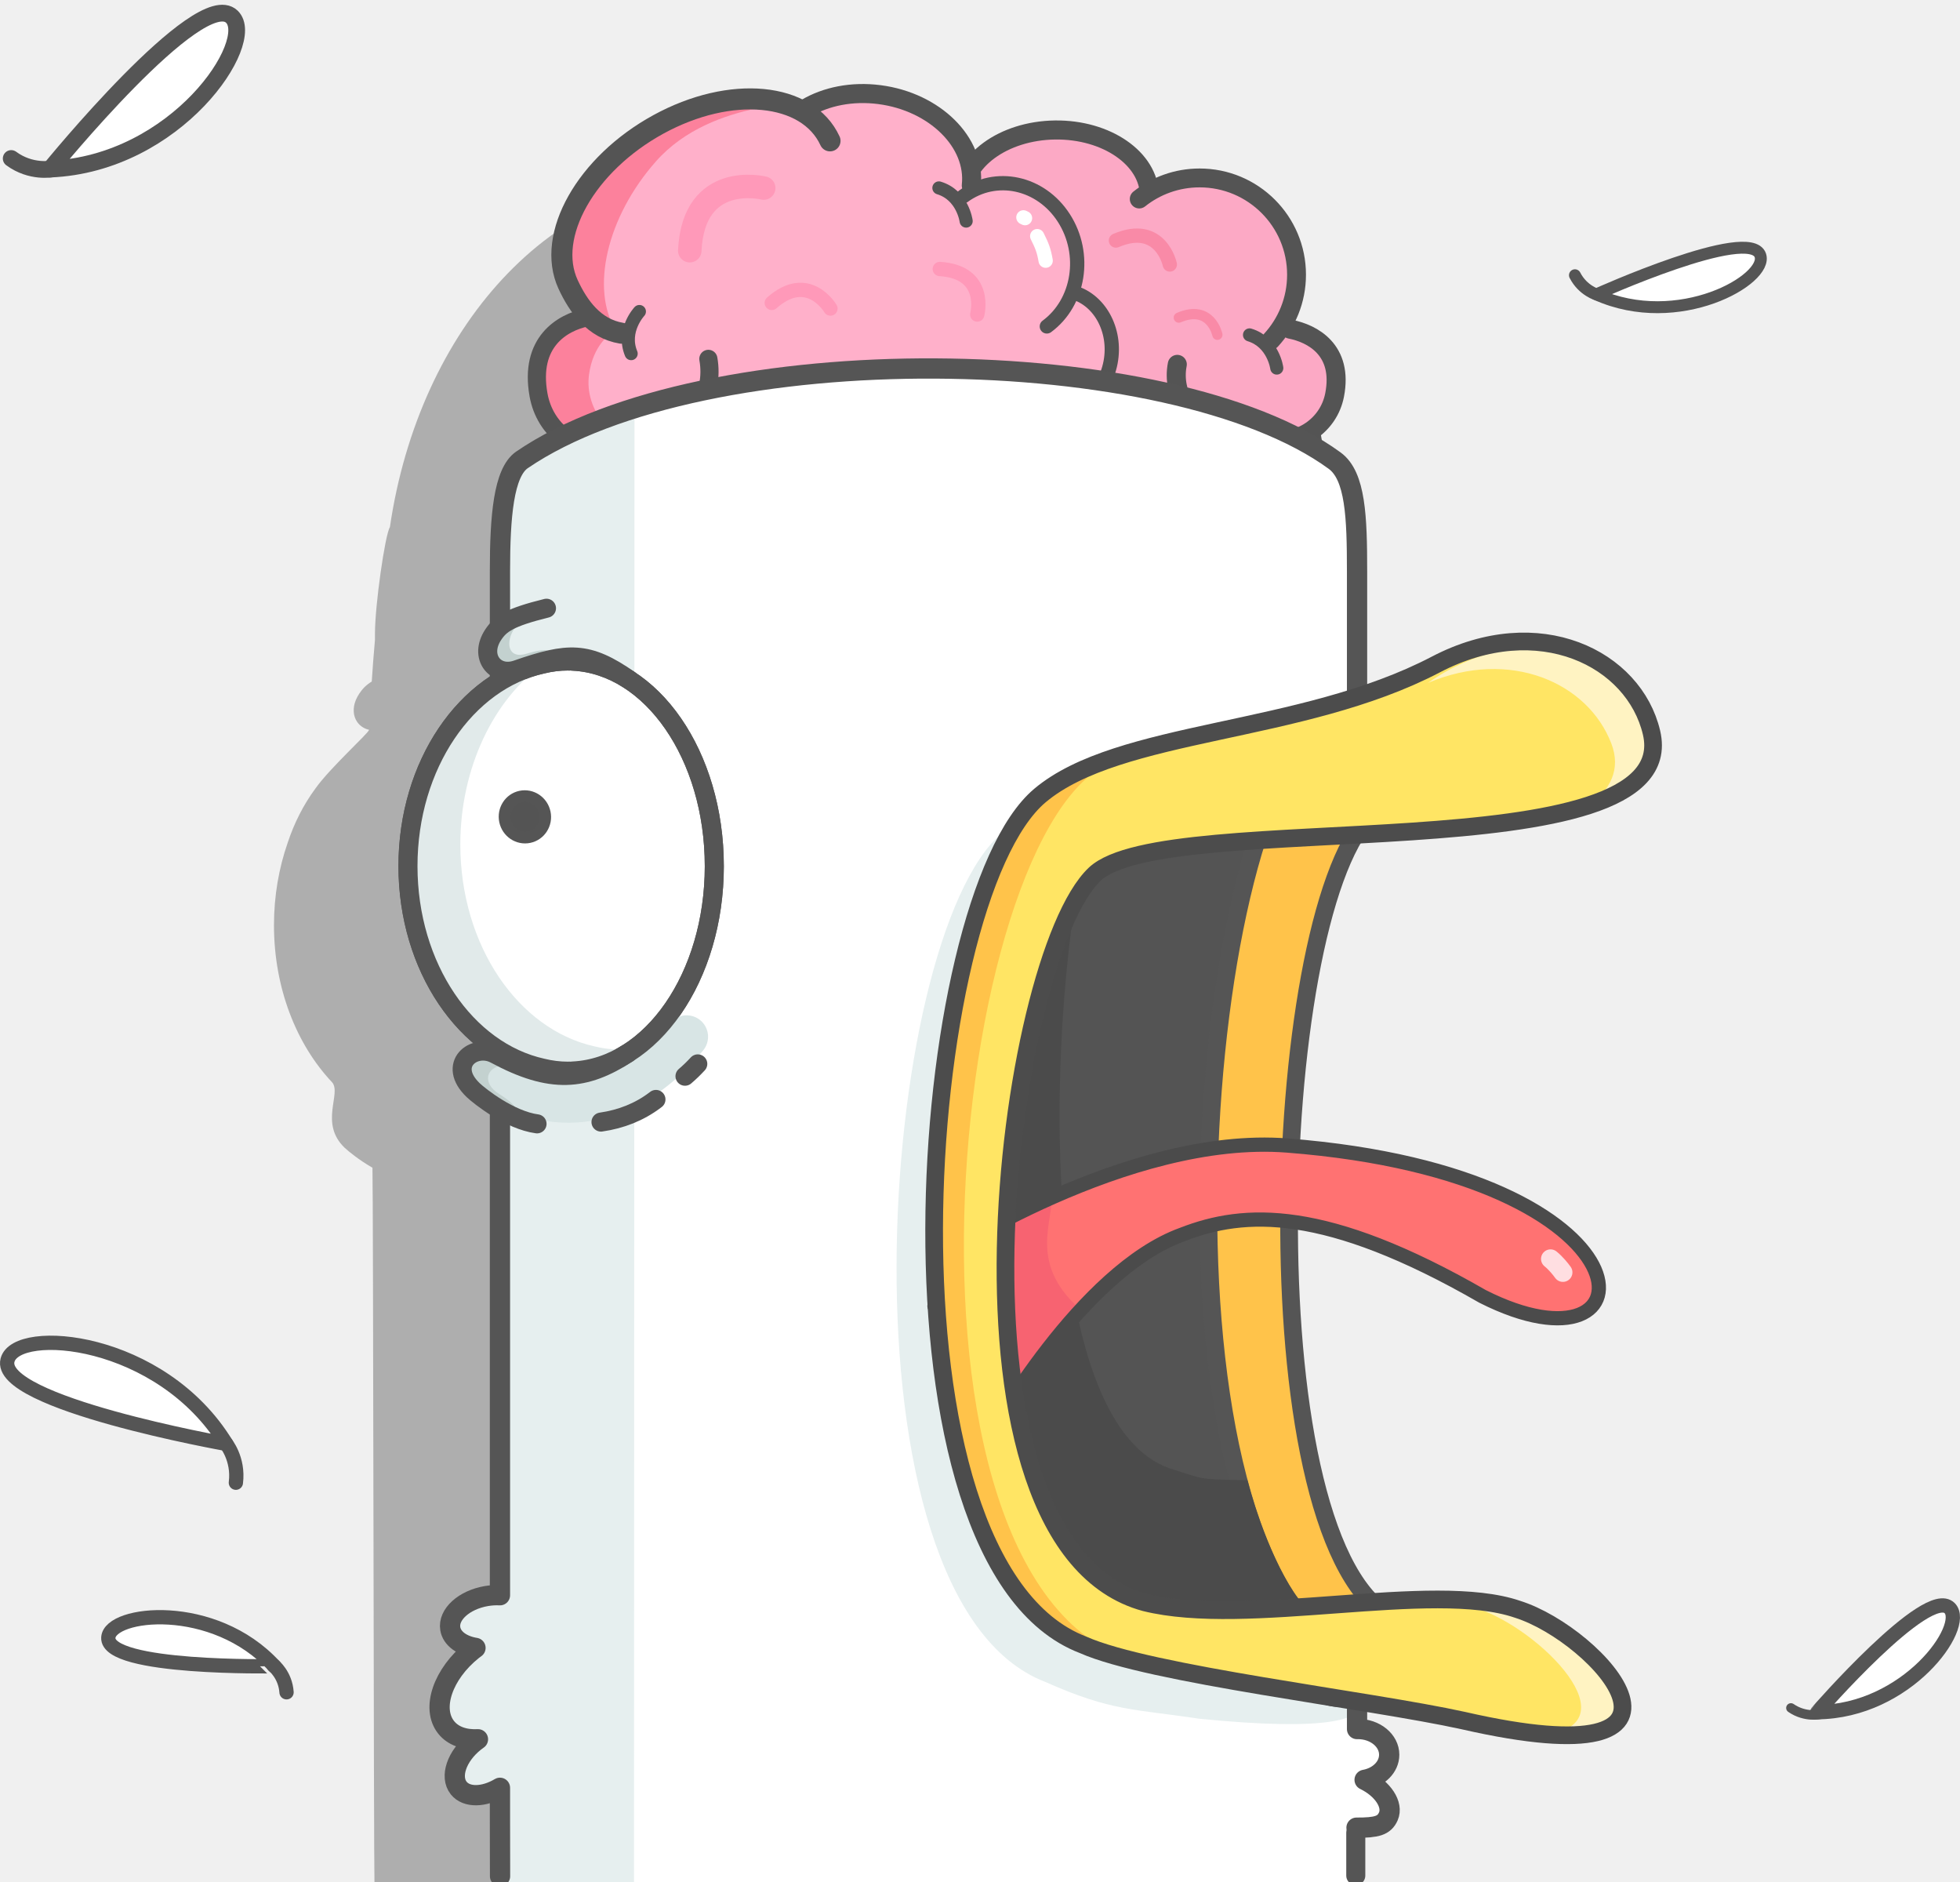
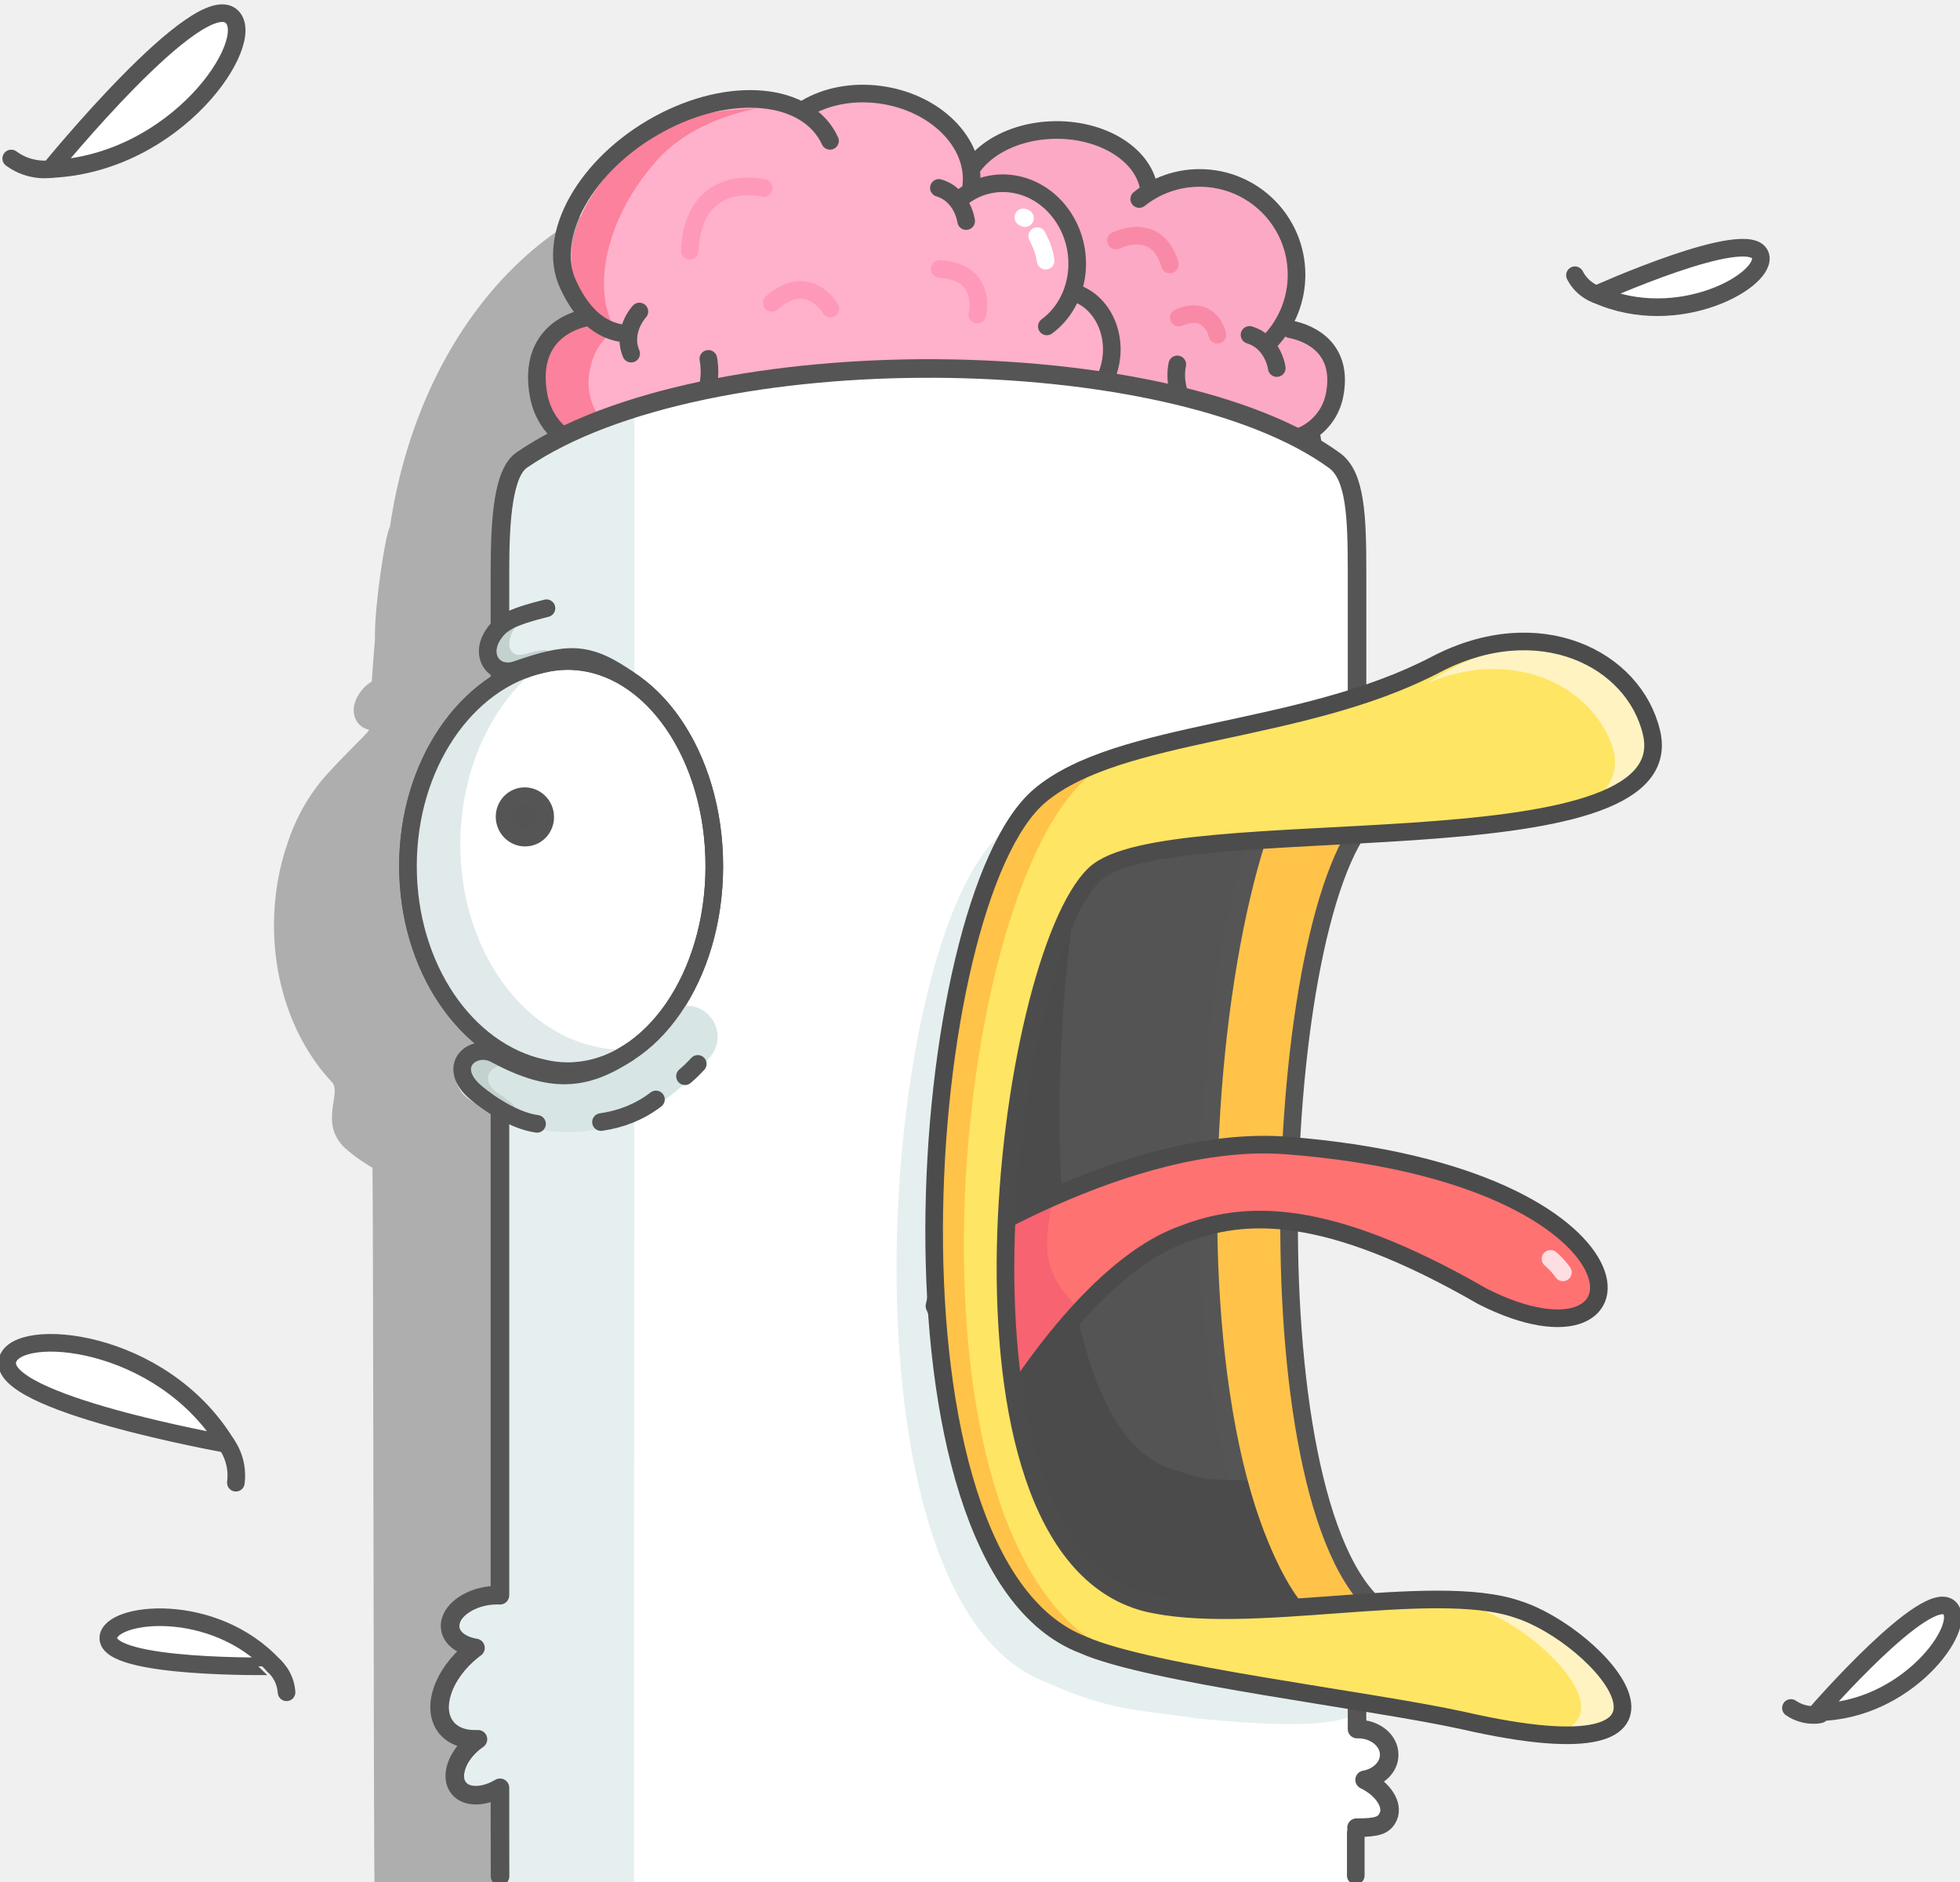
<svg xmlns="http://www.w3.org/2000/svg" version="1.1" id="Layer_1" x="0px" y="0px" width="411.623px" height="395.066px" viewBox="0 0 411.623 395.066" enable-background="new 0 0 411.623 395.066" xml:space="preserve">
-   <path fill="#161614" fill-opacity="0.3" d="M258.891,157.189v-24.858c0-8.237-0.17-15.033-1.929-19.378  c-3.075-43.853-35.545-69.7-69.177-69.7c-3.355,0-6.658,0.298-9.893,0.875c-7.97-4.208-16.867-6.544-26.53-6.544  c-35.63,0-63.376,31.532-69.48,73.096c-1.034,1.642-3.136,16.413-3.136,22.364v1.31c-0.258,2.858-0.48,5.777-0.676,8.746  c-1.242,0.758-1.977,1.572-2.637,2.568c-2.344,3.537-0.844,6.938,2.078,7.567c-0.024,0.625-8.142,7.926-11.247,12.29  c-2.562,3.47-4.494,7.334-5.846,11.42c-1.848,5.3-2.88,11.15-2.88,17.31c0,13.255,4.75,25.104,12.214,33  c2.02,2.333-2.76,8.603,2.646,13.755c0.758,0.721,3.006,2.551,5.822,4.178c0.174,6.03,0.253,144.619,0.427,150.879l181.165-0.752  c7.868,1.294,11.627-48.136-0.677-47.313c-11.553-12.755,4.761-192.505-0.243-190.812H258.891z M252.24,368.068  c1.141,0.188,2.27,0.371,3.393,0.553c-1.17,0.047-2.301-0.141-3.393-0.551V368.068z" />
-   <path fill="none" stroke="#555555" stroke-width="3.719" stroke-miterlimit="10" d="M234.658,101.231  c-5.055-41.817-27.18-73.664-58.386-73.664c-31.205,0-55.465,31.846-60.518,73.664H234.658z" />
-   <path fill="#FCA9C5" stroke="#545454" stroke-width="3.962" stroke-linecap="round" stroke-linejoin="round" stroke-miterlimit="10" d="  M166.05,96.351c4.68-35.57,25.173-62.657,54.081-62.657c28.902,0,51.375,27.087,56.055,62.658L166.05,96.351L166.05,96.351z" />
-   <path fill="#FCA9C5" stroke="#545454" stroke-width="4" stroke-linecap="round" stroke-linejoin="round" stroke-miterlimit="10" d="  M247.246,76.508c-1.248,6.393,2.924,12.587,9.314,13.834l9.885,1.93c6.395,1.246,12.588-2.926,13.834-9.32  c1.852-9.485-4.631-12.92-9.318-13.836" />
-   <path fill="#FFA4AF" stroke="#545454" stroke-width="3.532" stroke-linecap="round" stroke-linejoin="round" stroke-miterlimit="10" d="  M176.206,65.165c-5.475,1.236-8.934,7.388-7.723,13.742c1.21,6.354,6.627,10.503,12.102,9.267l14.04-3.168" />
-   <path fill="#FFA4AF" stroke="#545454" stroke-width="3.532" stroke-linecap="round" stroke-linejoin="round" stroke-miterlimit="10" d="  M195.346,44.283c-7.05-3.45-15.332-0.027-18.5,7.648c-3.17,7.676-0.025,16.695,7.023,20.146" />
-   <path fill="#FCA9C5" stroke="#545454" stroke-width="4" stroke-linecap="round" stroke-linejoin="round" stroke-miterlimit="10" d="  M241.4,41.031c-0.101-7.729-8.979-13.877-19.83-13.738c-10.85,0.142-19.561,6.52-19.46,14.246" />
-   <path fill="#FFB0CA" d="M234.658,99.658c-5.055-41.818-27.18-73.665-58.386-73.665c-31.205,0-55.465,31.846-60.516,73.665h118.9  H234.658z" />
-   <path fill="#FCA9C5" d="M239.003,42.893c3.479-2.77,7.886-4.424,12.681-4.424c11.239,0,20.354,9.1,20.354,20.323  c0,5.303-2.035,10.13-5.367,13.75" />
-   <path fill="none" stroke="#545454" stroke-width="3.962" stroke-linecap="round" stroke-linejoin="round" stroke-miterlimit="10" d="  M239.253,41.784c3.479-2.77,7.886-4.424,12.681-4.424c11.241,0,20.354,9.098,20.354,20.322c0,5.302-2.035,10.13-5.365,13.75" />
-   <path fill="#FFB0CA" d="M161.86,33.465c0.99-9.02,11.223-15.106,22.855-13.594c11.63,1.514,20.256,10.054,19.268,19.075" />
-   <path fill="none" stroke="#545454" stroke-width="4" stroke-linecap="round" stroke-linejoin="round" stroke-miterlimit="10" d="  M161.86,33.465c0.99-9.02,11.223-15.106,22.855-13.594c11.63,1.514,20.256,10.054,19.268,19.075" />
-   <path fill="#FFB0CA" d="M147.762,74.665c1.346,7.517-3.158,14.8-10.06,16.264l-10.67,2.267c-6.9,1.465-13.587-3.44-14.933-10.958  c-2-11.15,4.995-15.19,10.058-16.265" />
-   <path fill="#FFB0CA" stroke="#545454" stroke-width="3" stroke-linecap="round" stroke-linejoin="round" stroke-miterlimit="10" d="  M224.893,61.264c5.91,1.333,9.645,7.976,8.336,14.836c-1.306,6.86-7.154,11.338-13.064,10.004l-15.158-3.42" />
-   <path fill="#FFB0CA" stroke="#545454" stroke-width="3" stroke-linecap="round" stroke-linejoin="round" stroke-miterlimit="10" d="  M202.303,41.221c6.821-5.021,16.28-2.979,21.125,4.563c4.846,7.544,3.241,17.73-3.58,22.753" />
-   <path fill="#FC819C" d="M135.8,93.847c-7.02-0.726-13.124-7.64-12.097-15.21c0.832-6.128,4.377-8.418,4.377-8.418l-2.94-2.08  c-5.145-0.532-9.833-1.016-11.354,10.21c-1.03,7.567,4.932,14.48,11.95,15.206l10.85,1.12c1.43,0.147,2.837,0.023,4.185-0.314  L135.8,93.847L135.8,93.847z" />
-   <path fill="none" stroke="#545454" stroke-width="3.813" stroke-linecap="round" stroke-linejoin="round" stroke-miterlimit="10" d="  M148.764,75.351c1.346,7.517-3.158,14.8-10.06,16.264l-10.67,2.267c-6.903,1.466-13.59-3.438-14.935-10.957  c-2-11.15,4.997-15.19,10.06-16.265" />
-   <path fill="#FFB0CA" d="M132.333,71.515c-5.697-0.948-9.033-5.6-11.184-10.247c-4.724-10.228,3.76-25.263,18.952-33.584  c15.19-8.322,31.33-6.78,36.057,3.448" />
-   <path fill="#FC819C" d="M137.73,33.914c6.052-6.855,14.49-9.746,21.138-11.152c-5.463,0.326-12.707,0.6-18.607,3.832  c-15.192,8.32-23.675,23.356-18.952,33.584c1.717,3.715,4.2,7.427,8.033,9.253c-5.334-8.698-1.992-23.763,8.39-35.517H137.73z" />
-   <path fill="none" stroke="#545454" stroke-width="4.421" stroke-linecap="round" stroke-linejoin="round" stroke-miterlimit="10" d="  M130.49,69.957c-5.7-0.948-9.036-5.6-11.187-10.247c-4.723-10.23,3.762-25.264,18.953-33.585c15.19-8.322,31.332-6.78,36.057,3.448" />
-   <path fill="none" stroke="#545454" stroke-width="2.752" stroke-linecap="round" stroke-linejoin="round" stroke-miterlimit="10" d="  M132.55,74.251c-2.02-4.847,1.73-8.844,1.73-8.844 M262.414,70.321c5.023,1.524,5.725,6.96,5.725,6.96 M197.178,39.457  c5.027,1.525,5.725,6.962,5.725,6.962" />
-   <path fill="none" stroke="#FFFFFF" stroke-width="3" stroke-linecap="round" stroke-linejoin="round" stroke-miterlimit="10" d="  M217.826,49.581c0.994,1.993,1.4,2.974,1.775,5.153 M214.925,45.638c0.113,0.053,0.228,0.108,0.341,0.164" />
-   <path fill="none" stroke="#FF99B9" stroke-width="3" stroke-linecap="round" stroke-linejoin="round" stroke-miterlimit="10" d="  M197.364,56.481c10.224,0.63,7.865,9.566,7.865,9.566 M162.077,63.604c7.666-6.794,12.328,1.185,12.328,1.185" />
-   <path fill="none" stroke="#FF99B9" stroke-width="4.929" stroke-linecap="round" stroke-linejoin="round" stroke-miterlimit="10" d="  M144.86,52.636c0.79-16.81,15.527-13.15,15.527-13.15" />
-   <path fill="none" stroke="#F98AA7" stroke-width="3" stroke-linecap="round" stroke-linejoin="round" stroke-miterlimit="10" d="  M234.357,50.503c9.422-4.016,11.317,5.03,11.317,5.03" />
-   <path fill="none" stroke="#F98AA7" stroke-width="2.148" stroke-linecap="round" stroke-linejoin="round" stroke-miterlimit="10" d="  M247.561,66.689c6.746-2.875,8.104,3.602,8.104,3.602" />
-   <path fill="#FFFFFF" d="M288.621,373.684c2.953-0.526,5.166-2.687,5.166-5.272c0-2.979-2.939-5.396-6.566-5.396  c-0.062,0-0.189-7.464-0.189-7.464c-32.334,12.604-39.399-145.161,0-199.662v-35.966c0-11.366-0.309-20.015-4.69-23.22  c-34.394-25.153-132.311-26.403-170.677-0.173c-3.863,2.64-4.633,11.88-4.633,23.393v215c-0.91-0.047-1.872,0.004-2.856,0.172  c-4.695,0.803-8.086,3.883-7.572,6.877c0.354,2.064,2.47,3.551,5.29,4.008c-0.208,0.154-0.417,0.302-0.62,0.465  c-6.236,4.988-8.713,12.258-5.53,16.232c1.466,1.832,3.884,2.635,6.67,2.49c-0.25,0.174-0.5,0.357-0.745,0.553  c-3.72,2.977-5.197,7.312-3.3,9.684c1.65,2.062,5.298,1.962,8.665-0.049v6.486c0,0.573-0.38,3.294-0.37,3.862h2.002l0.148,10.362  l176.952-0.727l0.049-9.636h1.349c3.096,0.563,5.582-2.388,6.442-4.351C294.68,378.904,292.46,375.551,288.621,373.684z" />
-   <path fill="#E6EFEF" d="M133.25,87.317c-8.422,2.77-15.863,6.193-21.852,10.288c-3.863,2.64-4.633,11.88-4.633,23.394v215  c-0.912-0.046-1.873,0.003-2.857,0.17c-4.695,0.806-8.084,3.884-7.572,6.878c0.354,2.064,2.47,3.551,5.29,4.008  c-0.206,0.154-0.415,0.303-0.62,0.465c-6.236,4.987-8.713,12.256-5.53,16.23c1.466,1.835,3.884,2.636,6.67,2.49  c-0.25,0.177-0.5,0.357-0.745,0.556c-3.718,2.976-5.194,7.31-3.298,9.683c1.648,2.061,5.297,1.959,8.664-0.051v6.49  c0,0.57-0.129,12.58-0.121,13.148h26.5l0.105-308.749L133.25,87.317z M222.005,191.367  c-18.779,17.896-34.609,140.646,10.556,152.896c21.41,5.346,15.229-5.176,33.104,0.948c17.125,5.376,40.787,21.142-13.895,15.655  c-13.363-2.035-18.248-1.479-32.201-7.7c-45.062-17.229-35.339-156.235-9.062-178.33c16.65-13.992,26.39,2.3,11.5,16.53H222.005z" />
-   <path fill="none" stroke="#555555" stroke-width="4.254" stroke-linecap="round" stroke-linejoin="round" stroke-miterlimit="10" d="  M284.884,383.751c4.218,0.015,5.82-0.41,6.685-2.374c1.074-2.45-1.146-5.803-4.984-7.67c2.951-0.527,5.164-2.686,5.164-5.273  c0-2.979-2.939-5.396-6.564-5.396c-0.063,0-0.127,0.006-0.188,0.008v-7.47c-32.336,12.603-39.404-145.163,0-199.663v-35.966  c0-11.366-0.312-20.015-4.692-23.22c-34.394-25.153-132.31-26.403-170.676-0.173c-3.863,2.64-4.633,11.88-4.633,23.394v215  c-0.912-0.047-1.873,0.006-2.855,0.174c-4.696,0.802-8.087,3.882-7.573,6.876c0.352,2.063,2.47,3.55,5.29,4.008  c-0.208,0.154-0.417,0.3-0.622,0.465c-6.236,4.987-8.713,12.257-5.53,16.23c1.466,1.833,3.884,2.636,6.67,2.489  c-0.25,0.174-0.5,0.357-0.743,0.555c-3.72,2.977-5.197,7.31-3.3,9.684c1.647,2.061,5.296,1.96,8.663-0.05v6.75  c0,0.569,0.02,11.812,0.02,11.812" />
-   <path fill="#FFFFFF" stroke="#555555" stroke-width="2.5" stroke-linecap="round" stroke-linejoin="round" stroke-miterlimit="10" d="  M369.679,53.594c1.808,5.06-17.184,15.957-34.42,8.218C335.259,61.812,367.435,47.295,369.679,53.594L369.679,53.594z" />
-   <path fill="none" stroke="#555555" stroke-width="2.5" stroke-linecap="round" stroke-linejoin="round" stroke-miterlimit="10" d="  M330.755,57.791c1.672,3.27,4.73,4.1,4.73,4.1" />
-   <path fill="#FFFFFF" stroke="#555555" stroke-width="3" stroke-linecap="round" stroke-linejoin="round" stroke-miterlimit="10" d="  M409.464,337.668c3.754,3.846-8.949,21.678-27.842,21.842C381.623,359.508,404.794,332.88,409.464,337.668L409.464,337.668z" />
-   <path fill="none" stroke="#555555" stroke-width="2" stroke-linecap="round" stroke-linejoin="round" stroke-miterlimit="10" d="  M376.115,358.615c3.024,2.076,6.108,1.346,6.108,1.346" />
-   <path fill="#FFFFFF" stroke="#555555" stroke-width="3" stroke-linecap="round" stroke-linejoin="round" stroke-miterlimit="10" d="  M22.75,343.843c0.337-5.362,22.083-7.895,34.872,6.013C57.622,349.855,22.332,350.518,22.75,343.843L22.75,343.843z" />
-   <path fill="none" stroke="#555555" stroke-width="3" stroke-linecap="round" stroke-linejoin="round" stroke-miterlimit="10" d="  M60.178,355.324c-0.248-3.662-2.73-5.631-2.73-5.631" />
-   <path fill="#FFFFFF" stroke="#555555" stroke-width="3" stroke-linecap="round" stroke-linejoin="round" stroke-miterlimit="10" d="  M1.584,285.581c1.904-7.226,32.242-4.815,45.94,17.59C47.524,303.171-0.786,294.57,1.584,285.581z" />
-   <path fill="none" stroke="#555555" stroke-width="3" stroke-linecap="round" stroke-linejoin="round" stroke-miterlimit="10" d="  M49.536,311.32c0.648-5.062-2.207-8.414-2.207-8.414" />
-   <path fill="#FFFFFF" stroke="#555555" stroke-width="3.517" stroke-linecap="round" stroke-linejoin="round" stroke-miterlimit="10" d="  M48.688,3.501c5.457,5.234-11.58,30.894-38.137,32C10.551,35.501,41.901-3.012,48.688,3.501L48.688,3.501z" />
-   <path fill="none" stroke="#555555" stroke-width="3.517" stroke-linecap="round" stroke-linejoin="round" stroke-miterlimit="10" d="  M2.354,33.279c4.16,3.062,8.53,2.182,8.53,2.182" />
-   <path fill="#545454" d="M277.896,170.989c0.887-1.017,1.809-1.94,2.758-2.8l-0.006-0.347c-13.713,9.765-56.931,3.448-66.293,15.686  c-13.894,18.103-24.023,141.015,10.203,152.763c14.139,4.452,38.854,1.67,53.94,4.814c-24.211-34.482-18.203-149.903-0.604-170.116  H277.896z" />
-   <path fill="#FFC34A" stroke="#555555" stroke-width="3.714" stroke-linecap="round" stroke-linejoin="round" stroke-miterlimit="10" d="  M287.494,171.494c-21.273,22.237-25.219,153.96,5.342,168.39c21.408,5.864,6.17,15.921-7.779,9.101  c-45.062-18.902-35.342-171.385-9.062-195.617C292.641,138.013,302.378,155.886,287.494,171.494L287.494,171.494z" />
+   <path fill="#161614" fill-opacity="0.3" d="M258.892,157.189v-24.858c0-8.237-0.17-15.033-1.93-19.378  c-3.074-43.853-35.545-69.7-69.177-69.7c-3.355,0-6.658,0.298-9.893,0.875c-7.97-4.208-16.867-6.544-26.53-6.544  c-35.63,0-63.376,31.532-69.48,73.097c-1.034,1.642-3.136,16.412-3.136,22.363v1.311c-0.258,2.857-0.48,5.776-0.676,8.746  c-1.242,0.758-1.977,1.571-2.637,2.567c-2.344,3.537-0.844,6.938,2.078,7.567c-0.024,0.625-8.142,7.926-11.247,12.29  c-2.562,3.47-4.494,7.334-5.846,11.42c-1.848,5.3-2.88,11.149-2.88,17.31c0,13.255,4.75,25.104,12.214,33  c2.02,2.333-2.76,8.604,2.646,13.755c0.758,0.722,3.006,2.552,5.822,4.179c0.174,6.029,0.253,144.619,0.427,150.879l181.165-0.752  c7.869,1.294,11.627-48.137-0.677-47.313C247.582,335.247,263.896,155.497,258.892,157.189L258.892,157.189L258.892,157.189z   M252.24,368.068c1.141,0.188,2.27,0.371,3.393,0.553c-1.17,0.047-2.301-0.141-3.393-0.551V368.068z" />
+   <path fill="none" stroke="#555555" stroke-width="3.7" stroke-miterlimit="10" d="M234.658,101.231  c-5.056-41.817-27.181-73.664-58.386-73.664c-31.205,0-55.465,31.846-60.518,73.664H234.658z" />
+   <path fill="#FCA9C5" stroke="#545454" stroke-width="3.7" stroke-linecap="round" stroke-linejoin="round" stroke-miterlimit="10" d="  M166.05,96.351c4.68-35.57,25.173-62.657,54.081-62.657c28.902,0,51.375,27.087,56.056,62.658L166.05,96.351L166.05,96.351z" />
+   <path fill="#FCA9C5" stroke="#545454" stroke-width="3.7" stroke-linecap="round" stroke-linejoin="round" stroke-miterlimit="10" d="  M247.246,76.508c-1.248,6.394,2.924,12.587,9.313,13.834l9.885,1.931c6.396,1.246,12.589-2.926,13.834-9.32  c1.853-9.485-4.631-12.92-9.317-13.836" />
+   <path fill="#FFA4AF" stroke="#545454" stroke-width="3.7" stroke-linecap="round" stroke-linejoin="round" stroke-miterlimit="10" d="  M176.206,65.165c-5.475,1.236-8.934,7.388-7.723,13.742c1.21,6.354,6.627,10.503,12.102,9.267l14.04-3.168" />
+   <path fill="#FFA4AF" stroke="#545454" stroke-width="3.7" stroke-linecap="round" stroke-linejoin="round" stroke-miterlimit="10" d="  M195.346,44.283c-7.05-3.45-15.332-0.027-18.5,7.648c-3.17,7.676-0.025,16.694,7.023,20.146" />
+   <path fill="#FCA9C5" stroke="#545454" stroke-width="3.7" stroke-linecap="round" stroke-linejoin="round" stroke-miterlimit="10" d="  M241.399,41.031c-0.101-7.729-8.979-13.877-19.83-13.738c-10.85,0.143-19.561,6.521-19.459,14.246" />
+   <path fill="#FFB0CA" d="M234.658,99.658c-5.056-41.818-27.181-73.665-58.386-73.665c-31.205,0-55.465,31.846-60.516,73.665h118.9  H234.658z" />
+   <path fill="#FCA9C5" d="M239.003,42.893c3.479-2.771,7.887-4.425,12.682-4.425c11.238,0,20.354,9.101,20.354,20.323  c0,5.303-2.035,10.13-5.367,13.75" />
+   <path fill="none" stroke="#545454" stroke-width="3.7" stroke-linecap="round" stroke-linejoin="round" stroke-miterlimit="10" d="  M239.253,41.784c3.479-2.77,7.887-4.424,12.682-4.424c11.24,0,20.354,9.098,20.354,20.322c0,5.302-2.035,10.13-5.365,13.75" />
+   <path fill="#FFB0CA" d="M161.86,33.465c0.99-9.02,11.223-15.105,22.855-13.594c11.63,1.514,20.256,10.054,19.268,19.075" />
+   <path fill="none" stroke="#545454" stroke-width="3.7" stroke-linecap="round" stroke-linejoin="round" stroke-miterlimit="10" d="  M161.86,33.465c0.99-9.02,11.223-15.105,22.855-13.594c11.63,1.514,20.256,10.054,19.268,19.075" />
+   <path fill="#FFB0CA" d="M147.762,74.665c1.346,7.518-3.158,14.8-10.06,16.265l-10.67,2.267c-6.9,1.465-13.587-3.44-14.933-10.958  c-2-11.15,4.995-15.19,10.058-16.265" />
+   <path fill="#FFB0CA" stroke="#545454" stroke-width="3.7" stroke-linecap="round" stroke-linejoin="round" stroke-miterlimit="10" d="  M224.894,61.264c5.91,1.333,9.645,7.976,8.336,14.836c-1.307,6.859-7.154,11.338-13.064,10.004l-15.158-3.42" />
+   <path fill="#FFB0CA" stroke="#545454" stroke-width="3.7" stroke-linecap="round" stroke-linejoin="round" stroke-miterlimit="10" d="  M202.303,41.221c6.821-5.021,16.28-2.979,21.125,4.562c4.846,7.544,3.24,17.73-3.58,22.753" />
+   <path fill="#FC819C" d="M135.8,93.847c-7.02-0.727-13.124-7.641-12.097-15.21c0.832-6.129,4.377-8.419,4.377-8.419l-2.94-2.079  c-5.145-0.532-9.833-1.017-11.354,10.21c-1.03,7.566,4.932,14.479,11.95,15.206l10.85,1.119c1.43,0.147,2.837,0.023,4.185-0.313  L135.8,93.847L135.8,93.847z" />
+   <path fill="none" stroke="#545454" stroke-width="3.7" stroke-linecap="round" stroke-linejoin="round" stroke-miterlimit="10" d="  M148.764,75.351c1.346,7.517-3.158,14.8-10.06,16.264l-10.67,2.267c-6.903,1.467-13.59-3.438-14.935-10.957  c-2-11.149,4.997-15.189,10.06-16.265" />
+   <path fill="#FFB0CA" d="M132.333,71.515c-5.697-0.948-9.033-5.601-11.184-10.247c-4.724-10.229,3.76-25.264,18.952-33.584  c15.19-8.322,31.33-6.78,36.057,3.447" />
+   <path fill="#FC819C" d="M137.73,33.914c6.052-6.854,14.49-9.746,21.138-11.151c-5.463,0.325-12.707,0.6-18.607,3.831  c-15.192,8.32-23.675,23.356-18.952,33.584c1.717,3.716,4.2,7.428,8.033,9.254c-5.334-8.698-1.992-23.764,8.39-35.518H137.73z" />
+   <path fill="none" stroke="#545454" stroke-width="3.7" stroke-linecap="round" stroke-linejoin="round" stroke-miterlimit="10" d="  M130.49,69.957c-5.7-0.948-9.036-5.6-11.187-10.247c-4.723-10.229,3.762-25.264,18.953-33.585c15.19-8.322,31.332-6.78,36.057,3.448  " />
+   <path fill="none" stroke="#545454" stroke-width="3.7" stroke-linecap="round" stroke-linejoin="round" stroke-miterlimit="10" d="  M132.55,74.251c-2.02-4.847,1.73-8.844,1.73-8.844 M262.414,70.321c5.022,1.523,5.726,6.96,5.726,6.96 M197.178,39.457  c5.027,1.525,5.725,6.962,5.725,6.962" />
+   <path fill="none" stroke="#FFFFFF" stroke-width="3.7" stroke-linecap="round" stroke-linejoin="round" stroke-miterlimit="10" d="  M217.826,49.581c0.993,1.993,1.399,2.975,1.774,5.153 M214.925,45.638c0.113,0.053,0.229,0.107,0.342,0.163" />
+   <path fill="none" stroke="#FF99B9" stroke-width="3.7" stroke-linecap="round" stroke-linejoin="round" stroke-miterlimit="10" d="  M197.364,56.481c10.224,0.63,7.865,9.565,7.865,9.565 M162.077,63.604c7.666-6.794,12.328,1.185,12.328,1.185" />
+   <path fill="none" stroke="#FF99B9" stroke-width="3.7" stroke-linecap="round" stroke-linejoin="round" stroke-miterlimit="10" d="  M144.86,52.635c0.79-16.81,15.527-13.149,15.527-13.149" />
+   <path fill="none" stroke="#F98AA7" stroke-width="3.7" stroke-linecap="round" stroke-linejoin="round" stroke-miterlimit="10" d="  M234.356,50.503c9.422-4.016,11.317,5.03,11.317,5.03" />
+   <path fill="none" stroke="#F98AA7" stroke-width="3.7" stroke-linecap="round" stroke-linejoin="round" stroke-miterlimit="10" d="  M247.562,66.689c6.746-2.875,8.104,3.602,8.104,3.602" />
+   <path fill="#FFFFFF" d="M288.621,373.684c2.953-0.526,5.166-2.688,5.166-5.272c0-2.979-2.938-5.396-6.565-5.396  c-0.062,0-0.189-7.465-0.189-7.465c-32.334,12.604-39.399-145.16,0-199.661v-35.967c0-11.365-0.309-20.015-4.69-23.22  c-34.394-25.153-132.311-26.403-170.677-0.173c-3.863,2.64-4.633,11.88-4.633,23.393v215c-0.91-0.047-1.872,0.005-2.856,0.173  c-4.695,0.803-8.086,3.883-7.572,6.877c0.354,2.063,2.47,3.551,5.29,4.008c-0.208,0.153-0.417,0.302-0.62,0.465  c-6.236,4.988-8.713,12.258-5.53,16.232c1.466,1.831,3.884,2.635,6.67,2.489c-0.25,0.174-0.5,0.357-0.745,0.554  c-3.72,2.977-5.197,7.312-3.3,9.684c1.65,2.062,5.298,1.962,8.665-0.049v6.485c0,0.573-0.38,3.294-0.37,3.862h2.002l0.148,10.362  l176.953-0.728l0.049-9.636h1.349c3.096,0.563,5.582-2.388,6.442-4.351C294.681,378.904,292.46,375.551,288.621,373.684z" />
+   <path fill="#E6EFEF" d="M133.25,87.317c-8.422,2.77-15.863,6.192-21.852,10.288c-3.863,2.64-4.633,11.88-4.633,23.394v215  c-0.912-0.046-1.873,0.003-2.857,0.17c-4.695,0.807-8.084,3.885-7.572,6.878c0.354,2.064,2.47,3.552,5.29,4.009  c-0.206,0.153-0.415,0.303-0.62,0.465c-6.236,4.986-8.713,12.256-5.53,16.229c1.466,1.835,3.884,2.636,6.67,2.49  c-0.25,0.177-0.5,0.357-0.745,0.556c-3.718,2.977-5.194,7.311-3.298,9.684c1.648,2.061,5.297,1.959,8.664-0.051v6.489  c0,0.57-0.129,12.58-0.121,13.148h26.5L133.25,87.317L133.25,87.317z M222.005,191.367  c-18.779,17.896-34.609,140.646,10.557,152.896c21.41,5.346,15.229-5.177,33.104,0.947c17.125,5.376,40.787,21.143-13.895,15.655  c-13.363-2.035-18.248-1.479-32.201-7.7c-45.062-17.229-35.339-156.234-9.062-178.33c16.65-13.992,26.391,2.3,11.5,16.53  L222.005,191.367L222.005,191.367z" />
+   <path fill="none" stroke="#555555" stroke-width="3.9" stroke-linecap="round" stroke-linejoin="round" stroke-miterlimit="10" d="  M284.884,383.751c4.219,0.016,5.82-0.41,6.686-2.374c1.074-2.45-1.146-5.803-4.984-7.67c2.951-0.526,5.164-2.686,5.164-5.272  c0-2.979-2.939-5.396-6.564-5.396c-0.062,0-0.127,0.006-0.188,0.008v-7.47c-32.336,12.604-39.404-145.163,0-199.663v-35.966  c0-11.366-0.312-20.015-4.691-23.22c-34.395-25.153-132.311-26.403-170.677-0.173c-3.863,2.64-4.633,11.88-4.633,23.394v215  c-0.912-0.047-1.873,0.006-2.855,0.174c-4.696,0.802-8.087,3.882-7.573,6.876c0.352,2.063,2.47,3.55,5.29,4.008  c-0.208,0.154-0.417,0.301-0.622,0.466c-6.236,4.986-8.713,12.257-5.53,16.229c1.466,1.833,3.884,2.636,6.67,2.489  c-0.25,0.174-0.5,0.356-0.743,0.555c-3.72,2.978-5.197,7.311-3.3,9.685c1.647,2.061,5.296,1.96,8.663-0.051v6.75  c0,0.569,0.02,11.812,0.02,11.812" />
+   <path fill="#FFFFFF" stroke="#555555" stroke-width="3.7" stroke-linecap="round" stroke-linejoin="round" stroke-miterlimit="10" d="  M369.679,53.594c1.809,5.061-17.184,15.957-34.42,8.219C335.259,61.812,367.435,47.295,369.679,53.594L369.679,53.594z" />
+   <path fill="none" stroke="#555555" stroke-width="3.7" stroke-linecap="round" stroke-linejoin="round" stroke-miterlimit="10" d="  M330.755,57.791c1.672,3.271,4.73,4.101,4.73,4.101" />
+   <path fill="#FFFFFF" stroke="#555555" stroke-width="3.7" stroke-linecap="round" stroke-linejoin="round" stroke-miterlimit="10" d="  M409.464,337.668c3.754,3.847-8.949,21.679-27.842,21.842C381.623,359.508,404.794,332.88,409.464,337.668L409.464,337.668z" />
+   <path fill="none" stroke="#555555" stroke-width="3.7" stroke-linecap="round" stroke-linejoin="round" stroke-miterlimit="10" d="  M376.115,358.615c3.023,2.076,6.107,1.346,6.107,1.346" />
+   <path fill="#FFFFFF" stroke="#555555" stroke-width="3.7" stroke-linecap="round" stroke-linejoin="round" stroke-miterlimit="10" d="  M22.75,343.843c0.337-5.361,22.083-7.895,34.872,6.014C57.622,349.855,22.332,350.518,22.75,343.843L22.75,343.843z" />
+   <path fill="none" stroke="#555555" stroke-width="3.7" stroke-linecap="round" stroke-linejoin="round" stroke-miterlimit="10" d="  M60.178,355.324c-0.248-3.662-2.73-5.631-2.73-5.631" />
+   <path fill="#FFFFFF" stroke="#555555" stroke-width="3.7" stroke-linecap="round" stroke-linejoin="round" stroke-miterlimit="10" d="  M1.584,285.581c1.904-7.226,32.242-4.814,45.94,17.59C47.524,303.171-0.786,294.57,1.584,285.581z" />
+   <path fill="none" stroke="#555555" stroke-width="3.7" stroke-linecap="round" stroke-linejoin="round" stroke-miterlimit="10" d="  M49.536,311.32c0.648-5.062-2.207-8.414-2.207-8.414" />
+   <path fill="#FFFFFF" stroke="#555555" stroke-width="3.7" stroke-linecap="round" stroke-linejoin="round" stroke-miterlimit="10" d="  M48.688,3.501c5.457,5.234-11.58,30.895-38.137,32C10.551,35.501,41.901-3.012,48.688,3.501L48.688,3.501z" />
+   <path fill="none" stroke="#555555" stroke-width="3.7" stroke-linecap="round" stroke-linejoin="round" stroke-miterlimit="10" d="  M2.354,33.279c4.16,3.062,8.53,2.182,8.53,2.182" />
+   <path fill="#545454" d="M277.896,170.989c0.888-1.017,1.81-1.94,2.758-2.8l-0.006-0.348c-13.713,9.766-56.931,3.448-66.293,15.687  c-13.894,18.103-24.022,141.015,10.203,152.763c14.139,4.452,38.854,1.67,53.94,4.814c-24.211-34.482-18.203-149.903-0.604-170.116  H277.896z" />
+   <path fill="#FFC34A" stroke="#555555" stroke-width="3.7" stroke-linecap="round" stroke-linejoin="round" stroke-miterlimit="10" d="  M287.494,171.494c-21.272,22.237-25.22,153.96,5.342,168.39c21.408,5.864,6.17,15.922-7.778,9.102  c-45.062-18.902-35.343-171.385-9.062-195.617C292.642,138.013,302.378,155.885,287.494,171.494L287.494,171.494z" />
  <g>
-     <path fill="#4B4B4B" d="M245.667,308.307c-26.14-8.974-26.405-82.771-18.885-125.217c-1.683,0.92-3.074,2-4.068,3.3   c-13.894,18.103-24.022,141.014,10.201,152.762c14.144,4.453,26.819-4.256,41.91-1.109c-5.688-5.188-10.927-19.616-12.845-27.234   c-10.754-0.264-8.575-0.066-16.313-2.504V308.307L245.667,308.307z M289.012,171.054l-0.005-0.348   c-0.086,0.06-0.187,0.114-0.272,0.173l-0.104,0.54C288.757,171.299,288.882,171.171,289.012,171.054L289.012,171.054z" />
+     <path fill="#4B4B4B" d="M245.667,308.307c-26.141-8.975-26.404-82.771-18.885-125.218c-1.684,0.92-3.074,2-4.068,3.301   c-13.895,18.103-24.022,141.014,10.201,152.762c14.145,4.453,26.818-4.256,41.91-1.109c-5.688-5.188-10.928-19.616-12.846-27.233   c-10.754-0.265-8.574-0.066-16.312-2.504V308.307L245.667,308.307z M289.013,171.054l-0.006-0.349   c-0.086,0.061-0.188,0.114-0.271,0.173l-0.104,0.54C288.757,171.299,288.882,171.171,289.013,171.054L289.013,171.054z" />
  </g>
-   <path fill="#FF7272" d="M196.99,264.516c0,0,39.572-26.272,73.281-23.646c79.405,6.196,78.002,50.42,41.002,31.67  c-33.002-19-50.012-18.058-63.002-13c-21.344,7.692-40.32,41.979-40.32,41.979l-11.771-26.951l3.335-14.771" />
-   <path fill="#F76371" d="M220.848,250.574c-7.173,3.635-14.279,8.318-16.87,9.97l-2.397,11.165l12.063,26.824  c0,0-1.683-9.891,14.312-22.684C215.371,265.666,221.453,256.396,220.848,250.574L220.848,250.574z" />
-   <path fill="none" stroke="#4B4B4B" stroke-width="2.987" stroke-linecap="round" stroke-linejoin="round" stroke-miterlimit="10" d="  M197.06,264.169c0,0,39.57-26.274,73.279-23.646c79.406,6.194,78,50.42,41,31.67c-33-19-50.01-18.058-63-13  c-21.344,7.692-40.321,41.979-40.321,41.979l-11.77-26.948l3.335-14.772" />
-   <path fill="#FFE564" d="M301.527,138.694c21.668-11.333,41.676-1.24,45.315,14.312c7.006,29.917-102.055,15.49-116.942,29.718  c-18.777,17.897-34.609,140.647,10.557,152.897c21.41,5.346,60.35-4.693,78.223,1.432c17.125,5.375,44.67,36.18-11.375,23.375  c-19.875-4.375-65.891-9.682-79.842-15.9c-45.061-17.23-35.34-156.238-9.061-178.328C235.052,152.202,273.223,153.5,301.527,138.694  z" />
-   <path fill="#FFC34A" d="M247.787,350.18c-64.5-0.332-50.757-167.081-17.041-188.714c0.443-0.285,0.83-0.662,1.26-0.983  c-4.979,1.858-9.324,4.084-12.752,6.965c-26.28,22.09-36,161.097,9.061,178.33c29.474,12.399,58.717,8.57,19.474,4.399  L247.787,350.18L247.787,350.18z" />
-   <path fill="#FFF3C2" d="M346.4,151.671c-5.679-14.834-26.664-22.13-46.51-8.284c17.194-7.295,33.598-0.11,38.514,12.74  c2.043,5.34-0.107,9.7-5.041,13.365C343.593,165.018,349.339,159.362,346.4,151.671L346.4,151.671z M317.32,338.057  c-4.025-1.381-9.123-1.937-14.844-2.035c2.772,0.328,5.305,0.845,7.512,1.609c13.522,4.314,33.539,24.74,13.748,26.729  C355.005,366.664,332.22,342.734,317.32,338.057L317.32,338.057z" />
-   <path fill="none" stroke="#4C4C4C" stroke-width="3.714" stroke-linecap="round" stroke-linejoin="round" stroke-miterlimit="10" d="  M301.527,139.531c21.668-11.334,41.676-1.24,45.315,14.31c7.006,29.918-102.055,15.49-116.942,29.72  c-18.777,17.896-34.609,140.646,10.557,152.896c21.41,5.346,60.35-4.693,78.223,1.432c17.125,5.375,44.67,36.18-11.375,23.375  c-19.875-4.375-65.891-9.682-79.842-15.9c-45.061-17.23-35.34-156.238-9.061-178.328  C235.052,153.039,273.223,154.335,301.527,139.531L301.527,139.531z" />
-   <path fill="none" stroke="#FFDEE1" stroke-width="4" stroke-linecap="round" stroke-linejoin="round" stroke-miterlimit="10" d="  M328.23,267.154c-0.439-0.617-1.47-1.922-2.599-2.828" />
-   <path fill="#FFFFFF" stroke="#555555" stroke-width="4" stroke-linecap="round" stroke-linejoin="round" stroke-miterlimit="10" d="  M150.012,181.849c0-23.248-13.17-42.18-29.64-43.022c-0.185-0.018-0.37-0.04-0.56-0.04c-0.103,0-0.202,0.008-0.304,0.01  c-0.092-0.002-0.184-0.01-0.275-0.01c-1.81,0-3.582,0.23-5.307,0.65c-16.045,3.52-28.248,21.162-28.248,42.412  c0,21.25,12.203,38.89,28.248,42.41c1.725,0.42,3.496,0.653,5.307,0.653c0.092,0,0.184-0.01,0.275-0.01c0.102,0,0.2,0.01,0.303,0.01  c0.192,0,0.378-0.021,0.563-0.04c16.47-0.84,29.64-19.774,29.64-43.022L150.012,181.849z" />
-   <ellipse transform="matrix(-0.2056 -0.9786 0.9786 -0.2056 -34.9413 314.6577)" fill="#545454" stroke="#555555" stroke-width="2.455" stroke-linecap="round" stroke-linejoin="round" stroke-miterlimit="10" cx="110.242" cy="171.511" rx="4.355" ry="4.266" />
-   <path fill="#E1EAEA" d="M114.167,139.381c-10.422,7.368-17.494,21.785-17.494,37.93c0,21.25,12.203,38.89,28.248,42.41  c1.726,0.42,3.497,0.653,5.308,0.653c0.092,0,0.184-0.01,0.275-0.01c0.102,0,0.2,0.01,0.303,0.01c0.19,0,0.377-0.022,0.562-0.04  c0.652-0.034,1.3-0.098,1.94-0.186c-43.63,26.221-70.6-64.801-19.14-80.771L114.167,139.381z" />
-   <path fill="#E6EFEF" d="M132.795,220.48c-8.963,5.844-16.12,6.457-27.803,0.17c-4.453-2.399-10.24,2.199-4.604,7.569  c1.377,1.312,7.676,6.288,13.393,7.062" />
-   <path fill="none" stroke="#D8E5E5" stroke-width="9" stroke-linecap="round" stroke-linejoin="round" stroke-miterlimit="10" d="  M144.202,217.682c-10.895,13.331-26.186,18.539-42.078,7.754" />
-   <path fill="#E6EFEF" d="M132.16,142.745c-8.735-6.125-12.862-5.88-23.634-2.138c-4.598,1.598-7.982-2.773-4.953-7.347  c1.53-2.307,3.44-3.64,11.188-5.557" />
-   <path fill="none" stroke="#555555" stroke-width="4" stroke-linecap="round" stroke-linejoin="round" stroke-miterlimit="10" d="  M150.012,181.849c0-23.248-13.17-42.18-29.64-43.022c-0.185-0.018-0.37-0.04-0.56-0.04c-0.103,0-0.202,0.008-0.304,0.01  c-0.092-0.002-0.184-0.01-0.275-0.01c-1.81,0-3.582,0.23-5.307,0.65c-16.045,3.52-28.248,21.162-28.248,42.412  c0,21.25,12.203,38.89,28.248,42.41c1.725,0.42,3.496,0.653,5.307,0.653c0.092,0,0.184-0.01,0.275-0.01c0.102,0,0.2,0.01,0.303,0.01  c0.192,0,0.378-0.021,0.563-0.04c16.47-0.84,29.64-19.774,29.64-43.022L150.012,181.849z M143.856,225.971  c0.92-0.781,1.814-1.646,2.686-2.59 M126.215,235.598c4.25-0.613,8.047-2.123,11.305-4.572l0.238-0.181" />
+   <path fill="#FF7272" d="M196.99,264.516c0,0,39.571-26.272,73.28-23.646c79.405,6.196,78.003,50.42,41.003,31.67  c-33.003-19-50.013-18.058-63.003-13c-21.344,7.692-40.319,41.979-40.319,41.979l-11.771-26.951l3.335-14.771" />
+   <path fill="#F76371" d="M220.849,250.574c-7.174,3.635-14.279,8.318-16.871,9.97l-2.397,11.165l12.062,26.824  c0,0-1.683-9.891,14.312-22.684C215.371,265.666,221.453,256.396,220.849,250.574L220.849,250.574z" />
+   <path fill="none" stroke="#4B4B4B" stroke-width="3.7" stroke-linecap="round" stroke-linejoin="round" stroke-miterlimit="10" d="  M197.06,264.169c0,0,39.57-26.273,73.279-23.646c79.406,6.193,78,50.42,41,31.67c-33-19-50.01-18.059-63-13  c-21.344,7.691-40.32,41.979-40.32,41.979l-11.771-26.947l3.335-14.772" />
+   <path fill="#FFE564" d="M301.526,138.694c21.669-11.333,41.677-1.24,45.315,14.312c7.006,29.917-102.055,15.49-116.942,29.719  c-18.776,17.896-34.608,140.646,10.558,152.896c21.41,5.346,60.351-4.692,78.223,1.433c17.125,5.375,44.67,36.18-11.375,23.375  c-19.874-4.375-65.891-9.683-79.842-15.9c-45.061-17.23-35.34-156.238-9.062-178.328C235.052,152.202,273.224,153.5,301.526,138.694  z" />
+   <path fill="#FFC34A" d="M247.787,350.18c-64.5-0.332-50.757-167.081-17.041-188.715c0.442-0.284,0.83-0.662,1.26-0.982  c-4.979,1.857-9.323,4.084-12.752,6.965c-26.28,22.09-36,161.097,9.062,178.33c29.474,12.398,58.717,8.57,19.474,4.398  L247.787,350.18L247.787,350.18z" />
+   <path fill="#FFF3C2" d="M346.4,151.671c-5.68-14.834-26.664-22.13-46.511-8.283c17.194-7.296,33.599-0.11,38.515,12.739  c2.043,5.34-0.107,9.7-5.041,13.365C343.593,165.018,349.339,159.362,346.4,151.671L346.4,151.671z M317.32,338.057  c-4.025-1.382-9.123-1.938-14.845-2.035c2.772,0.328,5.306,0.845,7.513,1.608c13.521,4.314,33.539,24.74,13.748,26.729  C355.005,366.664,332.22,342.734,317.32,338.057L317.32,338.057z" />
+   <path fill="none" stroke="#4C4C4C" stroke-width="3.7" stroke-linecap="round" stroke-linejoin="round" stroke-miterlimit="10" d="  M301.526,139.531c21.669-11.334,41.677-1.24,45.315,14.31c7.006,29.918-102.055,15.49-116.942,29.721  c-18.776,17.896-34.608,140.646,10.558,152.896c21.41,5.347,60.351-4.692,78.223,1.433c17.125,5.375,44.67,36.18-11.375,23.375  c-19.874-4.375-65.891-9.683-79.842-15.9c-45.061-17.23-35.34-156.238-9.062-178.328  C235.052,153.039,273.224,154.335,301.526,139.531L301.526,139.531z" />
+   <path fill="none" stroke="#FFDEE1" stroke-width="3.7" stroke-linecap="round" stroke-linejoin="round" stroke-miterlimit="10" d="  M328.23,267.154c-0.439-0.617-1.471-1.922-2.6-2.828" />
+   <path fill="#FFFFFF" stroke="#555555" stroke-width="3.7" stroke-linecap="round" stroke-linejoin="round" stroke-miterlimit="10" d="  M150.012,181.849c0-23.248-13.17-42.181-29.64-43.022c-0.185-0.018-0.37-0.04-0.56-0.04c-0.103,0-0.202,0.008-0.304,0.01  c-0.092-0.002-0.184-0.01-0.275-0.01c-1.81,0-3.582,0.23-5.307,0.65c-16.045,3.52-28.248,21.162-28.248,42.412  s12.203,38.89,28.248,42.409c1.725,0.421,3.496,0.653,5.307,0.653c0.092,0,0.184-0.01,0.275-0.01c0.102,0,0.2,0.01,0.303,0.01  c0.192,0,0.378-0.021,0.563-0.04c16.47-0.84,29.64-19.773,29.64-43.021L150.012,181.849z" />
+   <ellipse transform="matrix(-0.9786 0.2056 -0.2056 -0.9786 253.3728 316.6991)" fill="#545454" stroke="#555555" stroke-width="3.7" stroke-linecap="round" stroke-linejoin="round" stroke-miterlimit="10" cx="110.234" cy="171.512" rx="4.266" ry="4.355" />
+   <path fill="#E1EAEA" d="M114.167,139.381c-10.422,7.368-17.494,21.785-17.494,37.931c0,21.25,12.203,38.89,28.248,42.41  c1.726,0.42,3.497,0.652,5.308,0.652c0.092,0,0.184-0.01,0.275-0.01c0.102,0,0.2,0.01,0.303,0.01c0.19,0,0.377-0.021,0.562-0.04  c0.652-0.034,1.3-0.098,1.94-0.186c-43.63,26.221-70.6-64.801-19.14-80.771L114.167,139.381z" />
+   <path fill="#E6EFEF" d="M132.795,220.48c-8.963,5.844-16.12,6.457-27.803,0.17c-4.453-2.399-10.24,2.199-4.604,7.568  c1.377,1.312,7.676,6.288,13.393,7.062" />
+   <path fill="none" stroke="#D8E5E5" stroke-width="13" stroke-linecap="round" stroke-linejoin="round" stroke-miterlimit="10" d="  M144.202,217.682c-10.895,13.331-26.186,18.539-42.078,7.754" />
+   <path fill="#E6EFEF" d="M132.16,142.745c-8.735-6.125-12.862-5.88-23.634-2.138c-4.598,1.598-7.982-2.773-4.953-7.348  c1.53-2.307,3.44-3.64,11.188-5.557" />
+   <path fill="none" stroke="#555555" stroke-width="3.7" stroke-linecap="round" stroke-linejoin="round" stroke-miterlimit="10" d="  M150.012,181.849c0-23.248-13.17-42.181-29.64-43.022c-0.185-0.018-0.37-0.04-0.56-0.04c-0.103,0-0.202,0.008-0.304,0.01  c-0.092-0.002-0.184-0.01-0.275-0.01c-1.81,0-3.582,0.23-5.307,0.65c-16.045,3.52-28.248,21.162-28.248,42.412  s12.203,38.89,28.248,42.409c1.725,0.421,3.496,0.653,5.307,0.653c0.092,0,0.184-0.01,0.275-0.01c0.102,0,0.2,0.01,0.303,0.01  c0.192,0,0.378-0.021,0.563-0.04c16.47-0.84,29.64-19.773,29.64-43.021L150.012,181.849z M143.856,225.971  c0.92-0.781,1.814-1.646,2.686-2.591 M126.215,235.598c4.25-0.613,8.047-2.123,11.305-4.572l0.238-0.182" />
  <path fill="#C3D1CF" d="M104.827,229.703c-3.646-2.27-2.758-5.633,0.78-6.002c-1.423-0.465-1.456-2.957-2.663-2.801  c-5.44,0.709-6.525,6.131-2.305,8.557C110.523,235.143,109.255,232.462,104.827,229.703L104.827,229.703z" />
-   <path fill="none" stroke="#555555" stroke-width="4" stroke-linecap="round" stroke-linejoin="round" stroke-miterlimit="10" d="  M131.797,221.173c-8.963,5.843-16.12,6.455-27.8,0.168c-4.456-2.397-10.243,2.2-4.606,7.57c1.38,1.312,7.68,6.29,13.394,7.06" />
-   <path fill="#C3D1CF" d="M110.64,137.245c-4.104,1.268-4.544-2.536-2.5-5.45c-1.286,0.77-4.712,0.09-5.384,1.105  c-3.03,4.573,0.355,8.944,4.953,7.346C118.479,136.503,115.624,135.706,110.64,137.245L110.64,137.245z" />
-   <path fill="none" stroke="#555555" stroke-width="4" stroke-linecap="round" stroke-linejoin="round" stroke-miterlimit="10" d="  M132.167,142.751c-8.736-6.126-12.863-5.882-23.635-2.14c-4.598,1.6-7.982-2.772-4.953-7.346c1.528-2.306,3.438-3.64,11.187-5.556" />
-   <line fill="none" stroke="#555555" stroke-width="4" stroke-linecap="round" stroke-linejoin="round" stroke-miterlimit="10" x1="284.729" y1="384.816" x2="284.729" y2="393.816" />
+   <path fill="none" stroke="#555555" stroke-width="3.7" stroke-linecap="round" stroke-linejoin="round" stroke-miterlimit="10" d="  M131.797,221.173c-8.963,5.844-16.12,6.455-27.8,0.168c-4.456-2.396-10.243,2.2-4.606,7.57c1.38,1.312,7.68,6.29,13.394,7.061" />
+   <path fill="#C3D1CF" d="M110.64,137.245c-4.104,1.269-4.544-2.536-2.5-5.45c-1.286,0.771-4.712,0.09-5.384,1.105  c-3.03,4.573,0.355,8.943,4.953,7.346C118.479,136.503,115.624,135.706,110.64,137.245L110.64,137.245z" />
+   <path fill="none" stroke="#555555" stroke-width="3.7" stroke-linecap="round" stroke-linejoin="round" stroke-miterlimit="10" d="  M132.167,142.751c-8.736-6.126-12.863-5.882-23.635-2.14c-4.598,1.6-7.982-2.772-4.953-7.346c1.528-2.307,3.438-3.641,11.187-5.557" />
+   <line fill="none" stroke="#555555" stroke-width="3.7" stroke-linecap="round" stroke-linejoin="round" stroke-miterlimit="10" x1="284.729" y1="384.816" x2="284.729" y2="393.816" />
</svg>
